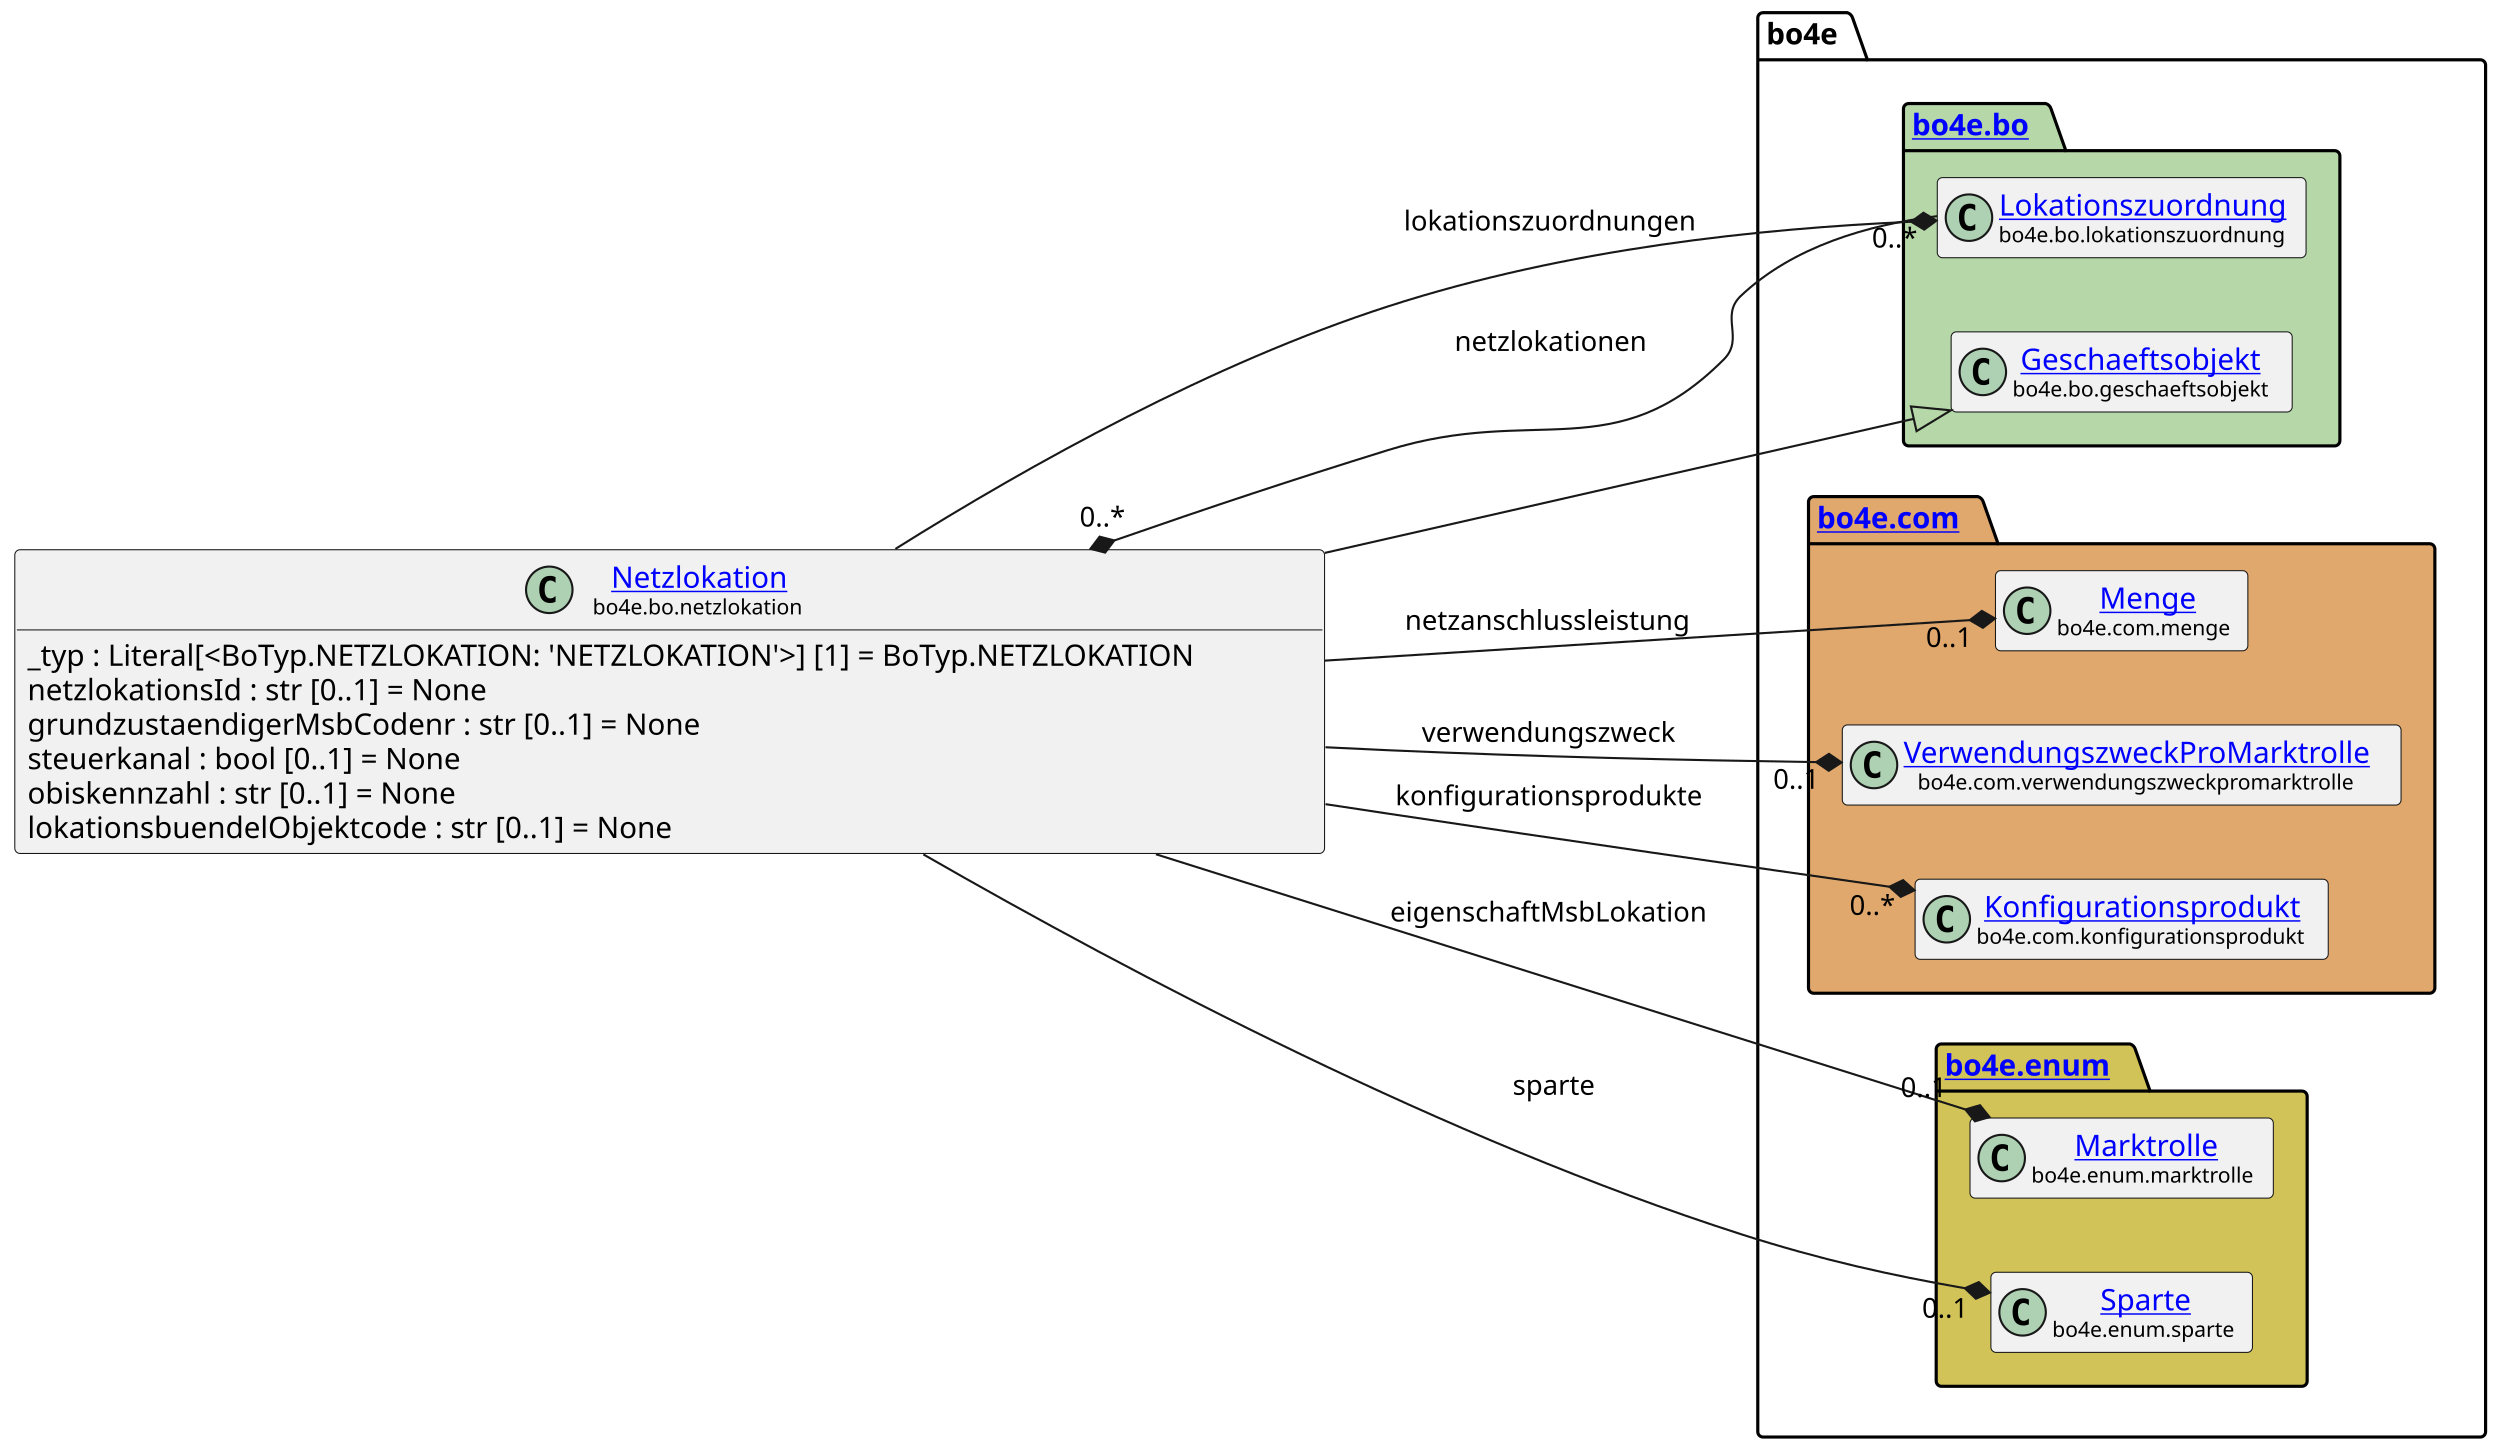
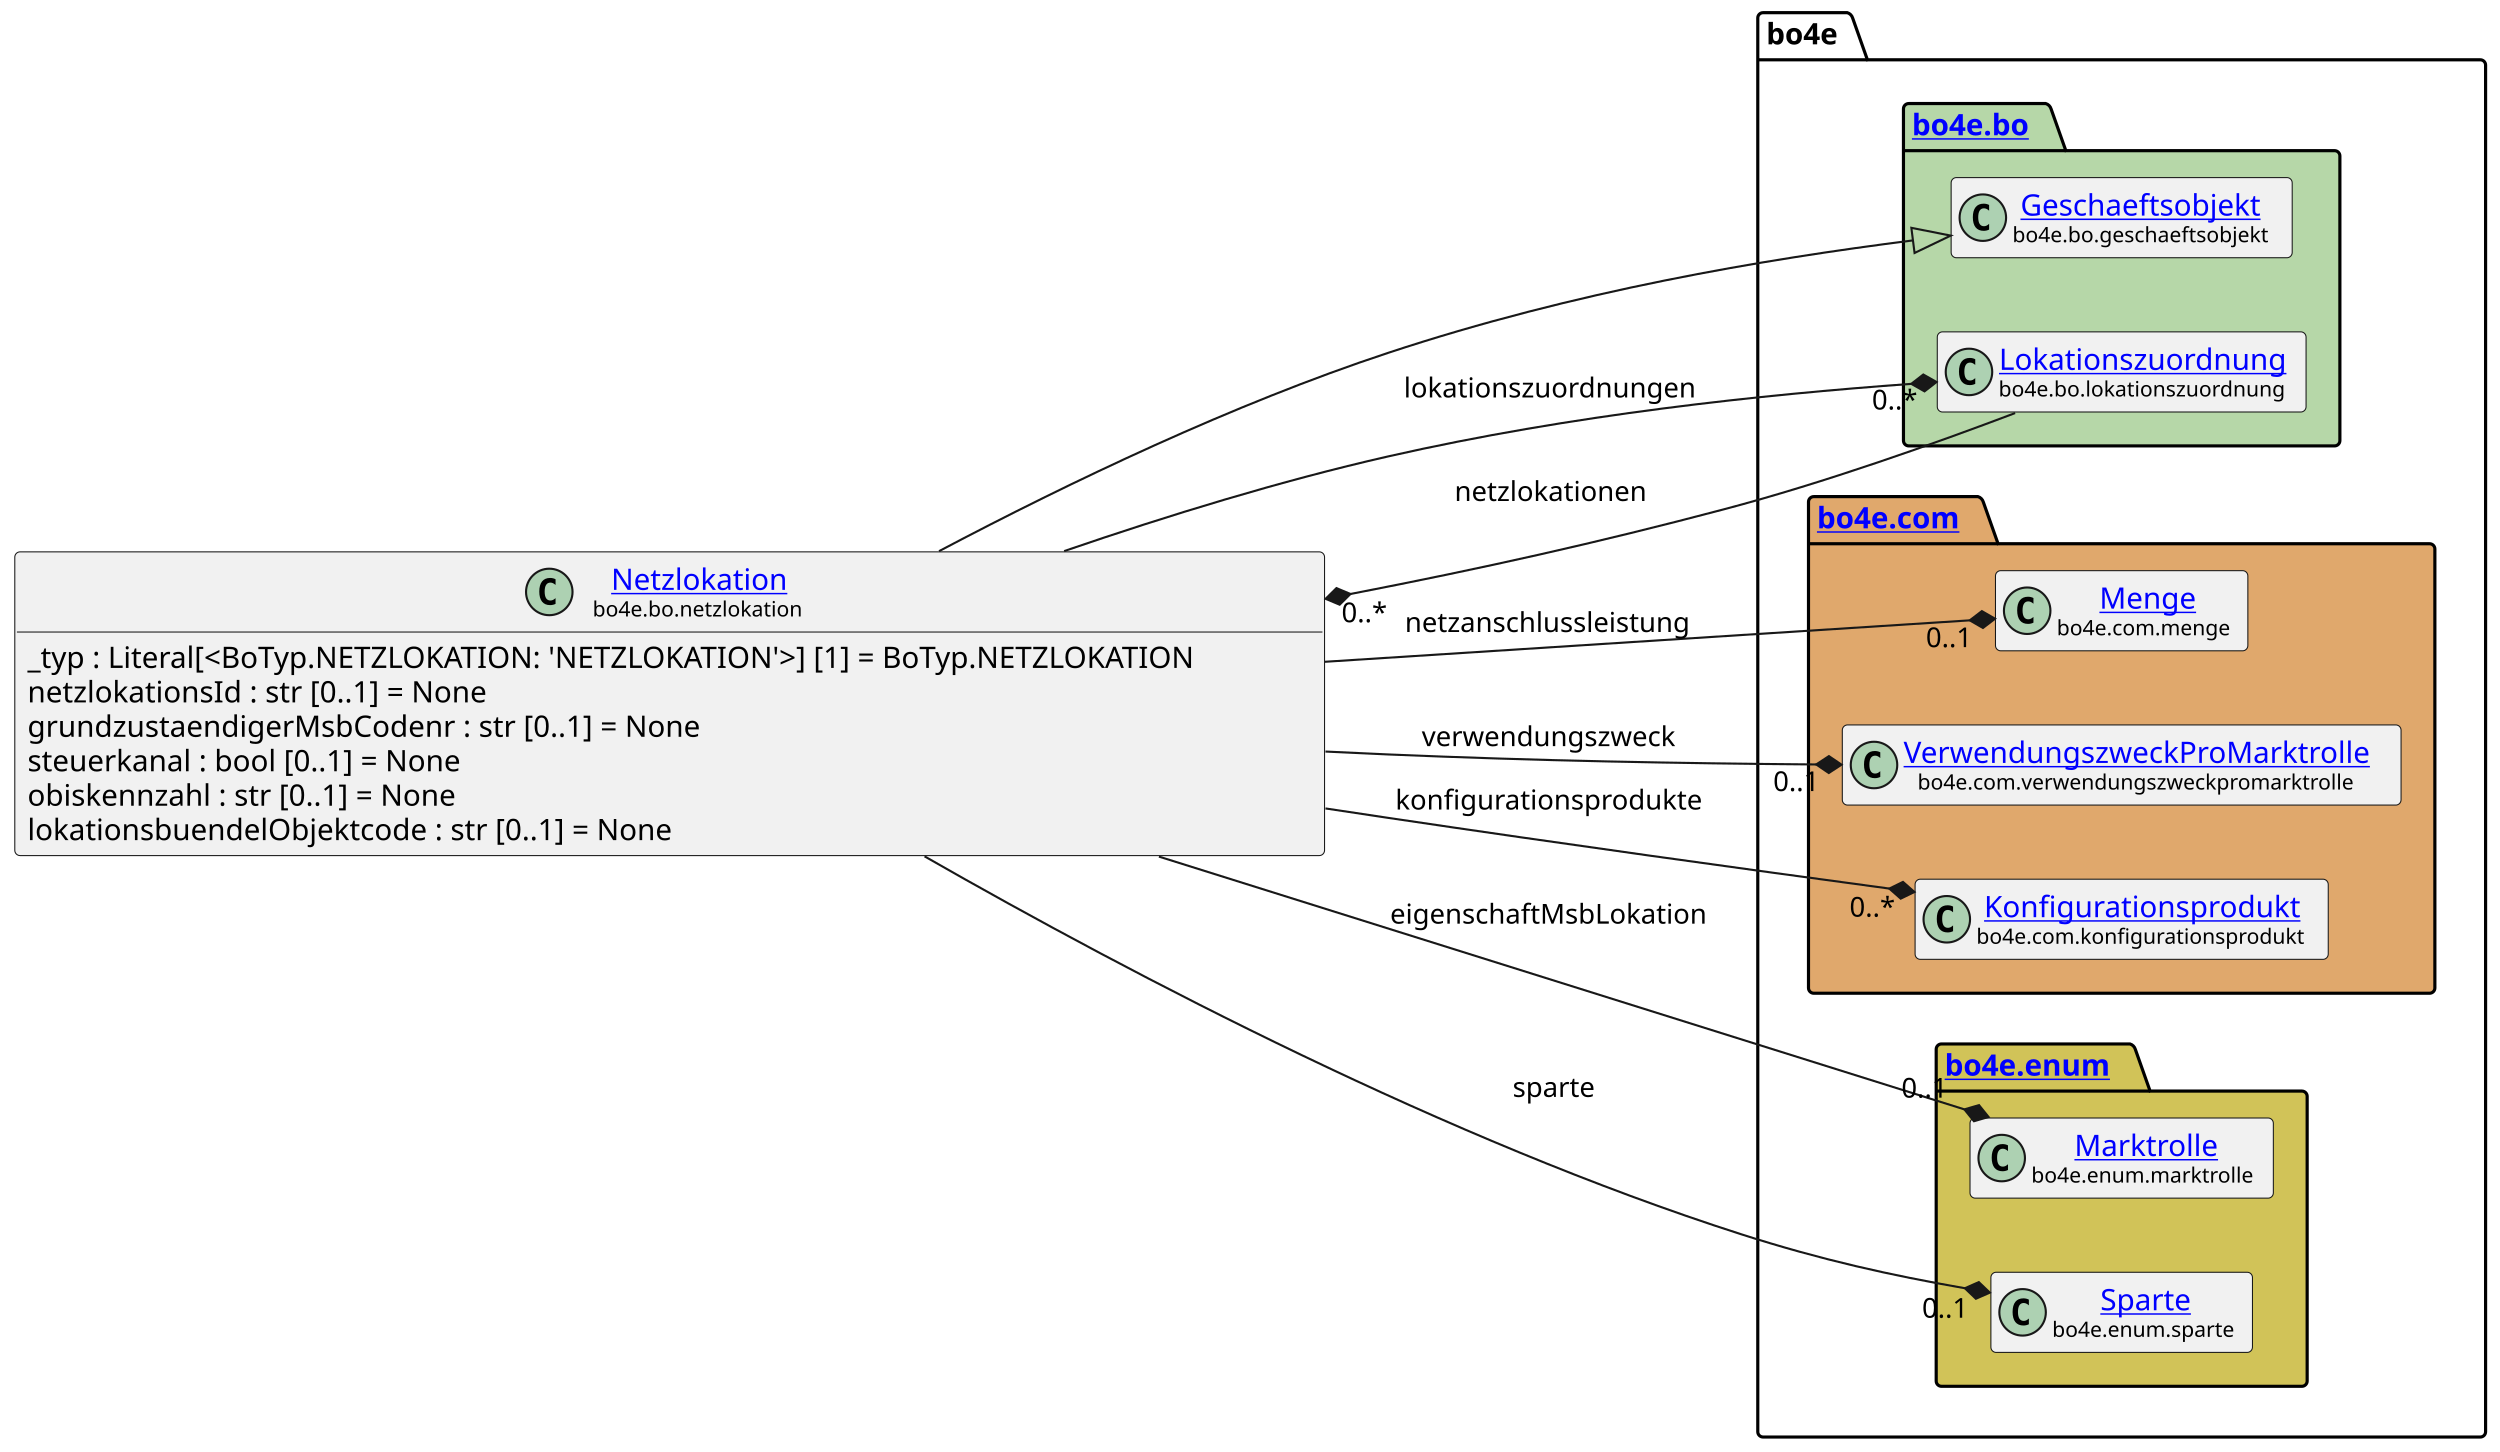
<svg xmlns="http://www.w3.org/2000/svg" xmlns:xlink="http://www.w3.org/1999/xlink" contentStyleType="text/css" data-diagram-type="CLASS" height="687px" preserveAspectRatio="none" style="width:1183px;height:687px;background:#FFFFFF;" version="1.1" viewBox="0 0 1183 687" width="1183px" zoomAndPan="magnify">
  <defs />
  <g>
    <g class="cluster" data-entity="bo4e" data-source-line="13" data-uid="ent0005" id="cluster_bo4e">
      <path d="M834.28,6 L874.156,6 A3.75,3.75 0 0 1 876.656,8.5 L883.656,28.297 L1173.68,28.297 A2.5,2.5 0 0 1 1176.18,30.797 L1176.18,677.5 A2.5,2.5 0 0 1 1173.68,680 L834.28,680 A2.5,2.5 0 0 1 831.78,677.5 L831.78,8.5 A2.5,2.5 0 0 1 834.28,6" fill="none" style="stroke:#000000;stroke-width:1.5;" />
      <line style="stroke:#000000;stroke-width:1.5;" x1="831.78" x2="883.656" y1="28.297" y2="28.297" />
      <text fill="#000000" font-family="sans-serif" font-size="14" font-weight="bold" lengthAdjust="spacing" textLength="38.876" x="835.78" y="20.995">bo4e</text>
    </g>
    <g class="cluster" data-entity="bo" data-source-line="12" data-uid="ent0003" id="cluster_bo">
      <path d="M903.22,49 L968.054,49 A3.75,3.75 0 0 1 970.554,51.5 L977.554,71.297 L1104.73,71.297 A2.5,2.5 0 0 1 1107.23,73.797 L1107.23,208.5 A2.5,2.5 0 0 1 1104.73,211 L903.22,211 A2.5,2.5 0 0 1 900.72,208.5 L900.72,51.5 A2.5,2.5 0 0 1 903.22,49" fill="#B6D7A8" style="stroke:#000000;stroke-width:1.5;" />
      <line style="stroke:#000000;stroke-width:1.5;" x1="900.72" x2="977.554" y1="71.297" y2="71.297" />
      <a href="file:////home/runner/work/BO4E-python/BO4E-python/docs/../.tox/docs/tmp/html/api/bo4e.bo.html" target="_top" title="file:////home/runner/work/BO4E-python/BO4E-python/docs/../.tox/docs/tmp/html/api/bo4e.bo.html" xlink:actuate="onRequest" xlink:href="file:////home/runner/work/BO4E-python/BO4E-python/docs/../.tox/docs/tmp/html/api/bo4e.bo.html" xlink:show="new" xlink:title="file:////home/runner/work/BO4E-python/BO4E-python/docs/../.tox/docs/tmp/html/api/bo4e.bo.html" xlink:type="simple">
        <text fill="#0000FF" font-family="sans-serif" font-size="14" font-weight="bold" lengthAdjust="spacing" text-decoration="underline" textLength="63.834" x="904.72" y="63.995">bo4e.bo</text>
      </a>
    </g>
    <g class="cluster" data-entity="com" data-source-line="16" data-uid="ent0007" id="cluster_com">
      <path d="M858.28,235 L935.979,235 A3.75,3.75 0 0 1 938.479,237.5 L945.479,257.297 L1149.68,257.297 A2.5,2.5 0 0 1 1152.18,259.797 L1152.18,467.5 A2.5,2.5 0 0 1 1149.68,470 L858.28,470 A2.5,2.5 0 0 1 855.78,467.5 L855.78,237.5 A2.5,2.5 0 0 1 858.28,235" fill="#E0A86C" style="stroke:#000000;stroke-width:1.5;" />
      <line style="stroke:#000000;stroke-width:1.5;" x1="855.78" x2="945.479" y1="257.297" y2="257.297" />
      <a href="file:////home/runner/work/BO4E-python/BO4E-python/docs/../.tox/docs/tmp/html/api/bo4e.com.html" target="_top" title="file:////home/runner/work/BO4E-python/BO4E-python/docs/../.tox/docs/tmp/html/api/bo4e.com.html" xlink:actuate="onRequest" xlink:href="file:////home/runner/work/BO4E-python/BO4E-python/docs/../.tox/docs/tmp/html/api/bo4e.com.html" xlink:show="new" xlink:title="file:////home/runner/work/BO4E-python/BO4E-python/docs/../.tox/docs/tmp/html/api/bo4e.com.html" xlink:type="simple">
        <text fill="#0000FF" font-family="sans-serif" font-size="14" font-weight="bold" lengthAdjust="spacing" text-decoration="underline" textLength="76.699" x="859.78" y="249.995">bo4e.com</text>
      </a>
    </g>
    <g class="cluster" data-entity="enum" data-source-line="21" data-uid="ent0011" id="cluster_enum">
      <path d="M918.71,494 L1007.921,494 A3.75,3.75 0 0 1 1010.421,496.5 L1017.421,516.297 L1089.25,516.297 A2.5,2.5 0 0 1 1091.75,518.797 L1091.75,653.5 A2.5,2.5 0 0 1 1089.25,656 L918.71,656 A2.5,2.5 0 0 1 916.21,653.5 L916.21,496.5 A2.5,2.5 0 0 1 918.71,494" fill="#D1C358" style="stroke:#000000;stroke-width:1.5;" />
      <line style="stroke:#000000;stroke-width:1.5;" x1="916.21" x2="1017.421" y1="516.297" y2="516.297" />
      <a href="file:////home/runner/work/BO4E-python/BO4E-python/docs/../.tox/docs/tmp/html/api/bo4e.enum.html" target="_top" title="file:////home/runner/work/BO4E-python/BO4E-python/docs/../.tox/docs/tmp/html/api/bo4e.enum.html" xlink:actuate="onRequest" xlink:href="file:////home/runner/work/BO4E-python/BO4E-python/docs/../.tox/docs/tmp/html/api/bo4e.enum.html" xlink:show="new" xlink:title="file:////home/runner/work/BO4E-python/BO4E-python/docs/../.tox/docs/tmp/html/api/bo4e.enum.html" xlink:type="simple">
        <text fill="#0000FF" font-family="sans-serif" font-size="14" font-weight="bold" lengthAdjust="spacing" text-decoration="underline" textLength="88.211" x="920.21" y="508.995">bo4e.enum</text>
      </a>
    </g>
-     <g class="entity" data-entity="Lokationszuordnung" data-source-line="13" data-uid="ent0004" id="entity_Lokationszuordnung">
-       <rect fill="#F1F1F1" height="37.938" rx="2.5" ry="2.5" style="stroke:#181818;stroke-width:0.5;" width="174.51" x="916.72" y="84.03" />
-       <ellipse cx="931.72" cy="102.999" fill="#ADD1B2" rx="11" ry="11" style="stroke:#181818;stroke-width:1;" />
-       <path d="M934.689,108.639 Q934.111,108.936 933.47,109.077 Q932.829,109.233 932.126,109.233 Q929.626,109.233 928.298,107.593 Q926.986,105.936 926.986,102.811 Q926.986,99.686 928.298,98.03 Q929.626,96.374 932.126,96.374 Q932.829,96.374 933.47,96.53 Q934.126,96.686 934.689,96.983 L934.689,99.702 Q934.064,99.124 933.47,98.858 Q932.876,98.577 932.251,98.577 Q930.908,98.577 930.22,99.655 Q929.533,100.718 929.533,102.811 Q929.533,104.905 930.22,105.983 Q930.908,107.046 932.251,107.046 Q932.876,107.046 933.47,106.78 Q934.064,106.499 934.689,105.921 L934.689,108.639 Z " fill="#000000" />
+     <g class="entity" data-entity="Geschaeftsobjekt" data-source-line="13" data-uid="ent0004" id="entity_Geschaeftsobjekt">
+       <rect fill="#F1F1F1" height="37.938" rx="2.5" ry="2.5" style="stroke:#181818;stroke-width:0.5;" width="161.39" x="923.28" y="84.03" />
+       <ellipse cx="938.28" cy="102.999" fill="#ADD1B2" rx="11" ry="11" style="stroke:#181818;stroke-width:1;" />
+       <path d="M941.249,108.639 Q940.671,108.936 940.03,109.077 Q939.389,109.233 938.686,109.233 Q936.186,109.233 934.858,107.593 Q933.546,105.936 933.546,102.811 Q933.546,99.686 934.858,98.03 Q936.186,96.374 938.686,96.374 Q939.389,96.374 940.03,96.53 Q940.686,96.686 941.249,96.983 L941.249,99.702 Q940.624,99.124 940.03,98.858 Q939.436,98.577 938.811,98.577 Q937.467,98.577 936.78,99.655 Q936.092,100.718 936.092,102.811 Q936.092,104.905 936.78,105.983 Q937.467,107.046 938.811,107.046 Q939.436,107.046 940.03,106.78 Q940.624,106.499 941.249,105.921 L941.249,108.639 Z " fill="#000000" />
+       <a href="file:////home/runner/work/BO4E-python/BO4E-python/docs/../.tox/docs/tmp/html/api/bo4e.bo.html#bo4e.bo.geschaeftsobjekt.Geschaeftsobjekt" target="_top" title="file:////home/runner/work/BO4E-python/BO4E-python/docs/../.tox/docs/tmp/html/api/bo4e.bo.html#bo4e.bo.geschaeftsobjekt.Geschaeftsobjekt" xlink:actuate="onRequest" xlink:href="file:////home/runner/work/BO4E-python/BO4E-python/docs/../.tox/docs/tmp/html/api/bo4e.bo.html#bo4e.bo.geschaeftsobjekt.Geschaeftsobjekt" xlink:show="new" xlink:title="file:////home/runner/work/BO4E-python/BO4E-python/docs/../.tox/docs/tmp/html/api/bo4e.bo.html#bo4e.bo.geschaeftsobjekt.Geschaeftsobjekt" xlink:type="simple">
+         <text fill="#0000FF" font-family="sans-serif" font-size="14" lengthAdjust="spacing" text-decoration="underline" textLength="121.782" x="956.084" y="102.025">Geschaeftsobjekt</text>
+       </a>
+       <text fill="#000000" font-family="sans-serif" font-size="10" lengthAdjust="spacing" textLength="129.39" x="952.28" y="114.609">bo4e.bo.geschaeftsobjekt</text>
+     </g>
+     <g class="entity" data-entity="Lokationszuordnung" data-source-line="14" data-uid="ent0006" id="entity_Lokationszuordnung">
+       <rect fill="#F1F1F1" height="37.938" rx="2.5" ry="2.5" style="stroke:#181818;stroke-width:0.5;" width="174.51" x="916.72" y="157.03" />
+       <ellipse cx="931.72" cy="175.999" fill="#ADD1B2" rx="11" ry="11" style="stroke:#181818;stroke-width:1;" />
+       <path d="M934.689,181.639 Q934.111,181.936 933.47,182.077 Q932.829,182.233 932.126,182.233 Q929.626,182.233 928.298,180.593 Q926.986,178.936 926.986,175.811 Q926.986,172.686 928.298,171.03 Q929.626,169.374 932.126,169.374 Q932.829,169.374 933.47,169.53 Q934.126,169.686 934.689,169.983 L934.689,172.702 Q934.064,172.124 933.47,171.858 Q932.876,171.577 932.251,171.577 Q930.908,171.577 930.22,172.655 Q929.533,173.718 929.533,175.811 Q929.533,177.905 930.22,178.983 Q930.908,180.046 932.251,180.046 Q932.876,180.046 933.47,179.78 Q934.064,179.499 934.689,178.921 L934.689,181.639 Z " fill="#000000" />
      <a href="file:////home/runner/work/BO4E-python/BO4E-python/docs/../.tox/docs/tmp/html/api/bo4e.bo.html#bo4e.bo.lokationszuordnung.Lokationszuordnung" target="_top" title="file:////home/runner/work/BO4E-python/BO4E-python/docs/../.tox/docs/tmp/html/api/bo4e.bo.html#bo4e.bo.lokationszuordnung.Lokationszuordnung" xlink:actuate="onRequest" xlink:href="file:////home/runner/work/BO4E-python/BO4E-python/docs/../.tox/docs/tmp/html/api/bo4e.bo.html#bo4e.bo.lokationszuordnung.Lokationszuordnung" xlink:show="new" xlink:title="file:////home/runner/work/BO4E-python/BO4E-python/docs/../.tox/docs/tmp/html/api/bo4e.bo.html#bo4e.bo.lokationszuordnung.Lokationszuordnung" xlink:type="simple">
-         <text fill="#0000FF" font-family="sans-serif" font-size="14" lengthAdjust="spacing" text-decoration="underline" textLength="142.099" x="945.926" y="102.025">Lokationszuordnung</text>
+         <text fill="#0000FF" font-family="sans-serif" font-size="14" lengthAdjust="spacing" text-decoration="underline" textLength="142.099" x="945.926" y="175.025">Lokationszuordnung</text>
      </a>
-       <text fill="#000000" font-family="sans-serif" font-size="10" lengthAdjust="spacing" textLength="142.51" x="945.72" y="114.609">bo4e.bo.lokationszuordnung</text>
-     </g>
-     <g class="entity" data-entity="Geschaeftsobjekt" data-source-line="14" data-uid="ent0006" id="entity_Geschaeftsobjekt">
-       <rect fill="#F1F1F1" height="37.938" rx="2.5" ry="2.5" style="stroke:#181818;stroke-width:0.5;" width="161.39" x="923.28" y="157.03" />
-       <ellipse cx="938.28" cy="175.999" fill="#ADD1B2" rx="11" ry="11" style="stroke:#181818;stroke-width:1;" />
-       <path d="M941.249,181.639 Q940.671,181.936 940.03,182.077 Q939.389,182.233 938.686,182.233 Q936.186,182.233 934.858,180.593 Q933.546,178.936 933.546,175.811 Q933.546,172.686 934.858,171.03 Q936.186,169.374 938.686,169.374 Q939.389,169.374 940.03,169.53 Q940.686,169.686 941.249,169.983 L941.249,172.702 Q940.624,172.124 940.03,171.858 Q939.436,171.577 938.811,171.577 Q937.467,171.577 936.78,172.655 Q936.092,173.718 936.092,175.811 Q936.092,177.905 936.78,178.983 Q937.467,180.046 938.811,180.046 Q939.436,180.046 940.03,179.78 Q940.624,179.499 941.249,178.921 L941.249,181.639 Z " fill="#000000" />
-       <a href="file:////home/runner/work/BO4E-python/BO4E-python/docs/../.tox/docs/tmp/html/api/bo4e.bo.html#bo4e.bo.geschaeftsobjekt.Geschaeftsobjekt" target="_top" title="file:////home/runner/work/BO4E-python/BO4E-python/docs/../.tox/docs/tmp/html/api/bo4e.bo.html#bo4e.bo.geschaeftsobjekt.Geschaeftsobjekt" xlink:actuate="onRequest" xlink:href="file:////home/runner/work/BO4E-python/BO4E-python/docs/../.tox/docs/tmp/html/api/bo4e.bo.html#bo4e.bo.geschaeftsobjekt.Geschaeftsobjekt" xlink:show="new" xlink:title="file:////home/runner/work/BO4E-python/BO4E-python/docs/../.tox/docs/tmp/html/api/bo4e.bo.html#bo4e.bo.geschaeftsobjekt.Geschaeftsobjekt" xlink:type="simple">
-         <text fill="#0000FF" font-family="sans-serif" font-size="14" lengthAdjust="spacing" text-decoration="underline" textLength="121.782" x="956.084" y="175.025">Geschaeftsobjekt</text>
-       </a>
-       <text fill="#000000" font-family="sans-serif" font-size="10" lengthAdjust="spacing" textLength="129.39" x="952.28" y="187.609">bo4e.bo.geschaeftsobjekt</text>
+       <text fill="#000000" font-family="sans-serif" font-size="10" lengthAdjust="spacing" textLength="142.51" x="945.72" y="187.609">bo4e.bo.lokationszuordnung</text>
    </g>
    <g class="entity" data-entity="Menge" data-source-line="17" data-uid="ent0008" id="entity_Menge">
      <rect fill="#F1F1F1" height="37.938" rx="2.5" ry="2.5" style="stroke:#181818;stroke-width:0.5;" width="119.427" x="944.26" y="270.03" />
      <ellipse cx="959.26" cy="288.999" fill="#ADD1B2" rx="11" ry="11" style="stroke:#181818;stroke-width:1;" />
      <path d="M962.229,294.639 Q961.651,294.936 961.01,295.077 Q960.369,295.233 959.666,295.233 Q957.166,295.233 955.838,293.592 Q954.526,291.936 954.526,288.811 Q954.526,285.686 955.838,284.03 Q957.166,282.374 959.666,282.374 Q960.369,282.374 961.01,282.53 Q961.666,282.686 962.229,282.983 L962.229,285.702 Q961.604,285.124 961.01,284.858 Q960.416,284.577 959.791,284.577 Q958.447,284.577 957.76,285.655 Q957.072,286.717 957.072,288.811 Q957.072,290.905 957.76,291.983 Q958.447,293.046 959.791,293.046 Q960.416,293.046 961.01,292.78 Q961.604,292.499 962.229,291.921 L962.229,294.639 Z " fill="#000000" />
      <a href="file:////home/runner/work/BO4E-python/BO4E-python/docs/../.tox/docs/tmp/html/api/bo4e.com.html#bo4e.com.menge.Menge" target="_top" title="file:////home/runner/work/BO4E-python/BO4E-python/docs/../.tox/docs/tmp/html/api/bo4e.com.html#bo4e.com.menge.Menge" xlink:actuate="onRequest" xlink:href="file:////home/runner/work/BO4E-python/BO4E-python/docs/../.tox/docs/tmp/html/api/bo4e.com.html#bo4e.com.menge.Menge" xlink:show="new" xlink:title="file:////home/runner/work/BO4E-python/BO4E-python/docs/../.tox/docs/tmp/html/api/bo4e.com.html#bo4e.com.menge.Menge" xlink:type="simple">
        <text fill="#0000FF" font-family="sans-serif" font-size="14" lengthAdjust="spacing" text-decoration="underline" textLength="47.065" x="993.441" y="288.025">Menge</text>
      </a>
      <text fill="#000000" font-family="sans-serif" font-size="10" lengthAdjust="spacing" textLength="87.427" x="973.26" y="300.609">bo4e.com.menge</text>
    </g>
    <g class="entity" data-entity="VerwendungszweckProMarktrolle" data-source-line="18" data-uid="ent0009" id="entity_VerwendungszweckProMarktrolle">
      <rect fill="#F1F1F1" height="37.938" rx="2.5" ry="2.5" style="stroke:#181818;stroke-width:0.5;" width="264.401" x="871.78" y="343.03" />
      <ellipse cx="886.78" cy="361.999" fill="#ADD1B2" rx="11" ry="11" style="stroke:#181818;stroke-width:1;" />
      <path d="M889.749,367.639 Q889.171,367.936 888.53,368.077 Q887.889,368.233 887.186,368.233 Q884.686,368.233 883.358,366.592 Q882.046,364.936 882.046,361.811 Q882.046,358.686 883.358,357.03 Q884.686,355.374 887.186,355.374 Q887.889,355.374 888.53,355.53 Q889.186,355.686 889.749,355.983 L889.749,358.702 Q889.124,358.124 888.53,357.858 Q887.936,357.577 887.311,357.577 Q885.967,357.577 885.28,358.655 Q884.592,359.717 884.592,361.811 Q884.592,363.905 885.28,364.983 Q885.967,366.046 887.311,366.046 Q887.936,366.046 888.53,365.78 Q889.124,365.499 889.749,364.921 L889.749,367.639 Z " fill="#000000" />
      <a href="file:////home/runner/work/BO4E-python/BO4E-python/docs/../.tox/docs/tmp/html/api/bo4e.com.html#bo4e.com.verwendungszweckpromarktrolle.VerwendungszweckProMarktrolle" target="_top" title="file:////home/runner/work/BO4E-python/BO4E-python/docs/../.tox/docs/tmp/html/api/bo4e.com.html#bo4e.com.verwendungszweckpromarktrolle.VerwendungszweckProMarktrolle" xlink:actuate="onRequest" xlink:href="file:////home/runner/work/BO4E-python/BO4E-python/docs/../.tox/docs/tmp/html/api/bo4e.com.html#bo4e.com.verwendungszweckpromarktrolle.VerwendungszweckProMarktrolle" xlink:show="new" xlink:title="file:////home/runner/work/BO4E-python/BO4E-python/docs/../.tox/docs/tmp/html/api/bo4e.com.html#bo4e.com.verwendungszweckpromarktrolle.VerwendungszweckProMarktrolle" xlink:type="simple">
        <text fill="#0000FF" font-family="sans-serif" font-size="14" lengthAdjust="spacing" text-decoration="underline" textLength="232.401" x="900.78" y="361.025">VerwendungszweckProMarktrolle</text>
      </a>
      <text fill="#000000" font-family="sans-serif" font-size="10" lengthAdjust="spacing" textLength="219.204" x="907.379" y="373.609">bo4e.com.verwendungszweckpromarktrolle</text>
    </g>
    <g class="entity" data-entity="Konfigurationsprodukt" data-source-line="19" data-uid="ent0010" id="entity_Konfigurationsprodukt">
      <rect fill="#F1F1F1" height="37.938" rx="2.5" ry="2.5" style="stroke:#181818;stroke-width:0.5;" width="195.506" x="906.22" y="416.03" />
      <ellipse cx="921.22" cy="434.999" fill="#ADD1B2" rx="11" ry="11" style="stroke:#181818;stroke-width:1;" />
      <path d="M924.189,440.639 Q923.611,440.936 922.97,441.077 Q922.329,441.233 921.626,441.233 Q919.126,441.233 917.798,439.592 Q916.486,437.936 916.486,434.811 Q916.486,431.686 917.798,430.03 Q919.126,428.374 921.626,428.374 Q922.329,428.374 922.97,428.53 Q923.626,428.686 924.189,428.983 L924.189,431.702 Q923.564,431.124 922.97,430.858 Q922.376,430.577 921.751,430.577 Q920.408,430.577 919.72,431.655 Q919.033,432.717 919.033,434.811 Q919.033,436.905 919.72,437.983 Q920.408,439.046 921.751,439.046 Q922.376,439.046 922.97,438.78 Q923.564,438.499 924.189,437.921 L924.189,440.639 Z " fill="#000000" />
      <a href="file:////home/runner/work/BO4E-python/BO4E-python/docs/../.tox/docs/tmp/html/api/bo4e.com.html#bo4e.com.konfigurationsprodukt.Konfigurationsprodukt" target="_top" title="file:////home/runner/work/BO4E-python/BO4E-python/docs/../.tox/docs/tmp/html/api/bo4e.com.html#bo4e.com.konfigurationsprodukt.Konfigurationsprodukt" xlink:actuate="onRequest" xlink:href="file:////home/runner/work/BO4E-python/BO4E-python/docs/../.tox/docs/tmp/html/api/bo4e.com.html#bo4e.com.konfigurationsprodukt.Konfigurationsprodukt" xlink:show="new" xlink:title="file:////home/runner/work/BO4E-python/BO4E-python/docs/../.tox/docs/tmp/html/api/bo4e.com.html#bo4e.com.konfigurationsprodukt.Konfigurationsprodukt" xlink:type="simple">
        <text fill="#0000FF" font-family="sans-serif" font-size="14" lengthAdjust="spacing" text-decoration="underline" textLength="156.208" x="938.869" y="434.025">Konfigurationsprodukt</text>
      </a>
      <text fill="#000000" font-family="sans-serif" font-size="10" lengthAdjust="spacing" textLength="163.506" x="935.22" y="446.609">bo4e.com.konfigurationsprodukt</text>
    </g>
    <g class="entity" data-entity="Marktrolle" data-source-line="22" data-uid="ent0012" id="entity_Marktrolle">
      <rect fill="#F1F1F1" height="37.938" rx="2.5" ry="2.5" style="stroke:#181818;stroke-width:0.5;" width="143.538" x="932.21" y="529.03" />
      <ellipse cx="947.21" cy="547.999" fill="#ADD1B2" rx="11" ry="11" style="stroke:#181818;stroke-width:1;" />
      <path d="M950.179,553.639 Q949.601,553.936 948.96,554.077 Q948.319,554.233 947.616,554.233 Q945.116,554.233 943.788,552.592 Q942.476,550.936 942.476,547.811 Q942.476,544.686 943.788,543.03 Q945.116,541.374 947.616,541.374 Q948.319,541.374 948.96,541.53 Q949.616,541.686 950.179,541.983 L950.179,544.702 Q949.554,544.124 948.96,543.858 Q948.366,543.577 947.741,543.577 Q946.398,543.577 945.71,544.655 Q945.023,545.717 945.023,547.811 Q945.023,549.905 945.71,550.983 Q946.398,552.046 947.741,552.046 Q948.366,552.046 948.96,551.78 Q949.554,551.499 950.179,550.921 L950.179,553.639 Z " fill="#000000" />
      <a href="file:////home/runner/work/BO4E-python/BO4E-python/docs/../.tox/docs/tmp/html/api/bo4e.enum.html#bo4e.enum.marktrolle.Marktrolle" target="_top" title="file:////home/runner/work/BO4E-python/BO4E-python/docs/../.tox/docs/tmp/html/api/bo4e.enum.html#bo4e.enum.marktrolle.Marktrolle" xlink:actuate="onRequest" xlink:href="file:////home/runner/work/BO4E-python/BO4E-python/docs/../.tox/docs/tmp/html/api/bo4e.enum.html#bo4e.enum.marktrolle.Marktrolle" xlink:show="new" xlink:title="file:////home/runner/work/BO4E-python/BO4E-python/docs/../.tox/docs/tmp/html/api/bo4e.enum.html#bo4e.enum.marktrolle.Marktrolle" xlink:type="simple">
        <text fill="#0000FF" font-family="sans-serif" font-size="14" lengthAdjust="spacing" text-decoration="underline" textLength="70.725" x="981.617" y="547.025">Marktrolle</text>
      </a>
      <text fill="#000000" font-family="sans-serif" font-size="10" lengthAdjust="spacing" textLength="111.538" x="961.21" y="559.609">bo4e.enum.marktrolle</text>
    </g>
    <g class="entity" data-entity="Sparte" data-source-line="23" data-uid="ent0013" id="entity_Sparte">
      <rect fill="#F1F1F1" height="37.938" rx="2.5" ry="2.5" style="stroke:#181818;stroke-width:0.5;" width="123.777" x="942.09" y="602.03" />
      <ellipse cx="957.09" cy="620.999" fill="#ADD1B2" rx="11" ry="11" style="stroke:#181818;stroke-width:1;" />
      <path d="M960.059,626.639 Q959.481,626.936 958.84,627.077 Q958.199,627.233 957.496,627.233 Q954.996,627.233 953.668,625.592 Q952.356,623.936 952.356,620.811 Q952.356,617.686 953.668,616.03 Q954.996,614.374 957.496,614.374 Q958.199,614.374 958.84,614.53 Q959.496,614.686 960.059,614.983 L960.059,617.702 Q959.434,617.124 958.84,616.858 Q958.246,616.577 957.621,616.577 Q956.278,616.577 955.59,617.655 Q954.903,618.717 954.903,620.811 Q954.903,622.905 955.59,623.983 Q956.278,625.046 957.621,625.046 Q958.246,625.046 958.84,624.78 Q959.434,624.499 960.059,623.921 L960.059,626.639 Z " fill="#000000" />
      <a href="file:////home/runner/work/BO4E-python/BO4E-python/docs/../.tox/docs/tmp/html/api/bo4e.enum.html#bo4e.enum.sparte.Sparte" target="_top" title="file:////home/runner/work/BO4E-python/BO4E-python/docs/../.tox/docs/tmp/html/api/bo4e.enum.html#bo4e.enum.sparte.Sparte" xlink:actuate="onRequest" xlink:href="file:////home/runner/work/BO4E-python/BO4E-python/docs/../.tox/docs/tmp/html/api/bo4e.enum.html#bo4e.enum.sparte.Sparte" xlink:show="new" xlink:title="file:////home/runner/work/BO4E-python/BO4E-python/docs/../.tox/docs/tmp/html/api/bo4e.enum.html#bo4e.enum.sparte.Sparte" xlink:type="simple">
        <text fill="#0000FF" font-family="sans-serif" font-size="14" lengthAdjust="spacing" text-decoration="underline" textLength="46.211" x="993.873" y="620.025">Sparte</text>
      </a>
      <text fill="#000000" font-family="sans-serif" font-size="10" lengthAdjust="spacing" textLength="91.777" x="971.09" y="632.609">bo4e.enum.sparte</text>
    </g>
    <g class="entity" data-entity="Netzlokation" data-source-line="3" data-uid="ent0002" id="entity_Netzlokation">
-       <rect fill="#F1F1F1" height="143.719" rx="2.5" ry="2.5" style="stroke:#181818;stroke-width:0.5;" width="619.776" x="7" y="260.14" />
-       <ellipse cx="259.921" cy="279.109" fill="#ADD1B2" rx="11" ry="11" style="stroke:#181818;stroke-width:1;" />
-       <path d="M262.89,284.749 Q262.312,285.046 261.671,285.187 Q261.03,285.343 260.327,285.343 Q257.827,285.343 256.499,283.702 Q255.186,282.046 255.186,278.921 Q255.186,275.796 256.499,274.14 Q257.827,272.484 260.327,272.484 Q261.03,272.484 261.671,272.64 Q262.327,272.796 262.89,273.093 L262.89,275.812 Q262.265,275.234 261.671,274.968 Q261.077,274.687 260.452,274.687 Q259.108,274.687 258.421,275.765 Q257.733,276.827 257.733,278.921 Q257.733,281.015 258.421,282.093 Q259.108,283.156 260.452,283.156 Q261.077,283.156 261.671,282.89 Q262.265,282.609 262.89,282.031 L262.89,284.749 Z " fill="#000000" />
+       <rect fill="#F1F1F1" height="143.719" rx="2.5" ry="2.5" style="stroke:#181818;stroke-width:0.5;" width="619.776" x="7" y="261.14" />
+       <ellipse cx="259.921" cy="280.109" fill="#ADD1B2" rx="11" ry="11" style="stroke:#181818;stroke-width:1;" />
+       <path d="M262.89,285.749 Q262.312,286.046 261.671,286.187 Q261.03,286.343 260.327,286.343 Q257.827,286.343 256.499,284.702 Q255.186,283.046 255.186,279.921 Q255.186,276.796 256.499,275.14 Q257.827,273.484 260.327,273.484 Q261.03,273.484 261.671,273.64 Q262.327,273.796 262.89,274.093 L262.89,276.812 Q262.265,276.234 261.671,275.968 Q261.077,275.687 260.452,275.687 Q259.108,275.687 258.421,276.765 Q257.733,277.827 257.733,279.921 Q257.733,282.015 258.421,283.093 Q259.108,284.156 260.452,284.156 Q261.077,284.156 261.671,283.89 Q262.265,283.609 262.89,283.031 L262.89,285.749 Z " fill="#000000" />
      <a href="file:////home/runner/work/BO4E-python/BO4E-python/docs/../.tox/docs/tmp/html/api/bo4e.bo.html#bo4e.bo.netzlokation.Netzlokation" target="_top" title="file:////home/runner/work/BO4E-python/BO4E-python/docs/../.tox/docs/tmp/html/api/bo4e.bo.html#bo4e.bo.netzlokation.Netzlokation" xlink:actuate="onRequest" xlink:href="file:////home/runner/work/BO4E-python/BO4E-python/docs/../.tox/docs/tmp/html/api/bo4e.bo.html#bo4e.bo.netzlokation.Netzlokation" xlink:show="new" xlink:title="file:////home/runner/work/BO4E-python/BO4E-python/docs/../.tox/docs/tmp/html/api/bo4e.bo.html#bo4e.bo.netzlokation.Netzlokation" xlink:type="simple">
-         <text fill="#0000FF" font-family="sans-serif" font-size="14" lengthAdjust="spacing" text-decoration="underline" textLength="87.883" x="289.197" y="278.135">Netzlokation</text>
+         <text fill="#0000FF" font-family="sans-serif" font-size="14" lengthAdjust="spacing" text-decoration="underline" textLength="87.883" x="289.197" y="279.135">Netzlokation</text>
      </a>
-       <text fill="#000000" font-family="sans-serif" font-size="10" lengthAdjust="spacing" textLength="105.435" x="280.421" y="290.719">bo4e.bo.netzlokation</text>
-       <line style="stroke:#181818;stroke-width:0.5;" x1="8" x2="625.776" y1="298.077" y2="298.077" />
-       <text fill="#000000" font-family="sans-serif" font-size="14" lengthAdjust="spacing" textLength="607.776" x="13" y="315.073">_typ : Literal[&lt;BoTyp.NETZLOKATION: 'NETZLOKATION'&gt;] [1] = BoTyp.NETZLOKATION</text>
-       <text fill="#000000" font-family="sans-serif" font-size="14" lengthAdjust="spacing" textLength="237.993" x="13" y="331.37">netzlokationsId : str [0..1] = None</text>
-       <text fill="#000000" font-family="sans-serif" font-size="14" lengthAdjust="spacing" textLength="342.508" x="13" y="347.666">grundzustaendigerMsbCodenr : str [0..1] = None</text>
-       <text fill="#000000" font-family="sans-serif" font-size="14" lengthAdjust="spacing" textLength="225.435" x="13" y="363.963">steuerkanal : bool [0..1] = None</text>
-       <text fill="#000000" font-family="sans-serif" font-size="14" lengthAdjust="spacing" textLength="223.193" x="13" y="380.26">obiskennzahl : str [0..1] = None</text>
-       <text fill="#000000" font-family="sans-serif" font-size="14" lengthAdjust="spacing" textLength="331.058" x="13" y="396.557">lokationsbuendelObjektcode : str [0..1] = None</text>
+       <text fill="#000000" font-family="sans-serif" font-size="10" lengthAdjust="spacing" textLength="105.435" x="280.421" y="291.719">bo4e.bo.netzlokation</text>
+       <line style="stroke:#181818;stroke-width:0.5;" x1="8" x2="625.776" y1="299.077" y2="299.077" />
+       <text fill="#000000" font-family="sans-serif" font-size="14" lengthAdjust="spacing" textLength="607.776" x="13" y="316.073">_typ : Literal[&lt;BoTyp.NETZLOKATION: 'NETZLOKATION'&gt;] [1] = BoTyp.NETZLOKATION</text>
+       <text fill="#000000" font-family="sans-serif" font-size="14" lengthAdjust="spacing" textLength="237.993" x="13" y="332.37">netzlokationsId : str [0..1] = None</text>
+       <text fill="#000000" font-family="sans-serif" font-size="14" lengthAdjust="spacing" textLength="342.508" x="13" y="348.666">grundzustaendigerMsbCodenr : str [0..1] = None</text>
+       <text fill="#000000" font-family="sans-serif" font-size="14" lengthAdjust="spacing" textLength="225.435" x="13" y="364.963">steuerkanal : bool [0..1] = None</text>
+       <text fill="#000000" font-family="sans-serif" font-size="14" lengthAdjust="spacing" textLength="223.193" x="13" y="381.26">obiskennzahl : str [0..1] = None</text>
+       <text fill="#000000" font-family="sans-serif" font-size="14" lengthAdjust="spacing" textLength="331.058" x="13" y="397.557">lokationsbuendelObjektcode : str [0..1] = None</text>
    </g>
    <g class="link" data-entity-1="Netzlokation" data-entity-2="Geschaeftsobjekt" data-source-line="26" data-uid="lnk14" id="link_Netzlokation_Geschaeftsobjekt">
-       <path codeLine="26" d="M626.86,261.64 C735.99,236.8 832.149,214.896 905.579,198.176" fill="none" id="Netzlokation-to-Geschaeftsobjekt" style="stroke:#181818;stroke-width:1;" />
-       <polygon fill="none" points="923.13,194.18,904.247,192.326,906.911,204.027,923.13,194.18" style="stroke:#181818;stroke-width:1;" />
+       <path codeLine="26" d="M444.35,260.81 C506.63,227.95 583.84,191.1 656.78,167 C745.57,137.66 834.033,122.798 905.213,113.758" fill="none" id="Netzlokation-to-Geschaeftsobjekt" style="stroke:#181818;stroke-width:1;" />
+       <polygon fill="none" points="923.07,111.49,904.457,107.806,905.969,119.71,923.07,111.49" style="stroke:#181818;stroke-width:1;" />
    </g>
    <g class="link" data-entity-1="Netzlokation" data-entity-2="Sparte" data-source-line="27" data-uid="lnk15" id="link_Netzlokation_Sparte">
-       <path codeLine="27" d="M436.94,404.3 C536.77,461.7 684.91,539.46 823.78,584 C862.19,596.32 894.781,603.443 929.771,609.593" fill="none" id="Netzlokation-to-Sparte" style="stroke:#181818;stroke-width:1;" />
+       <path codeLine="27" d="M437.5,405.23 C537.36,462.33 685.25,539.57 823.78,584 C862.19,596.32 894.781,603.443 929.771,609.593" fill="none" id="Netzlokation-to-Sparte" style="stroke:#181818;stroke-width:1;" />
      <polygon fill="#181818" points="941.59,611.67,936.373,606.692,929.771,609.593,934.988,614.571,941.59,611.67" style="stroke:#181818;stroke-width:1;" />
-       <text fill="#000000" font-family="sans-serif" font-size="13" lengthAdjust="spacing" textLength="41.431" x="715.78" y="518.067">sparte</text>
+       <text fill="#000000" font-family="sans-serif" font-size="13" lengthAdjust="spacing" textLength="41.431" x="715.78" y="519.067">sparte</text>
      <text fill="#000000" font-family="sans-serif" font-size="13" lengthAdjust="spacing" textLength="24.807" x="909.498" y="623.544">0..1</text>
    </g>
    <g class="link" data-entity-1="Netzlokation" data-entity-2="Menge" data-source-line="28" data-uid="lnk16" id="link_Netzlokation_Menge">
-       <path codeLine="28" d="M626.86,312.61 C746.99,305.07 860.694,297.932 932.084,293.452" fill="none" id="Netzlokation-to-Menge" style="stroke:#181818;stroke-width:1;" />
-       <polygon fill="#181818" points="944.06,292.7,937.821,289.084,932.084,293.452,938.322,297.068,944.06,292.7" style="stroke:#181818;stroke-width:1;" />
-       <text fill="#000000" font-family="sans-serif" font-size="13" lengthAdjust="spacing" textLength="143.743" x="664.78" y="298.067">netzanschlussleistung</text>
-       <text fill="#000000" font-family="sans-serif" font-size="13" lengthAdjust="spacing" textLength="24.807" x="911.345" y="306.14">0..1</text>
+       <path codeLine="28" d="M626.86,313.16 C746.99,305.44 860.695,298.14 932.085,293.55" fill="none" id="Netzlokation-to-Menge" style="stroke:#181818;stroke-width:1;" />
+       <polygon fill="#181818" points="944.06,292.78,937.816,289.173,932.085,293.55,938.329,297.157,944.06,292.78" style="stroke:#181818;stroke-width:1;" />
+       <text fill="#000000" font-family="sans-serif" font-size="13" lengthAdjust="spacing" textLength="143.743" x="664.78" y="299.067">netzanschlussleistung</text>
+       <text fill="#000000" font-family="sans-serif" font-size="13" lengthAdjust="spacing" textLength="24.807" x="911.345" y="306.23">0..1</text>
    </g>
    <g class="link" data-entity-1="Netzlokation" data-entity-2="VerwendungszweckProMarktrolle" data-source-line="29" data-uid="lnk17" id="link_Netzlokation_VerwendungszweckProMarktrolle">
-       <path codeLine="29" d="M627.21,353.6 C637.18,354.1 647.06,354.57 656.78,355 C727.65,358.12 794.741,359.672 859.411,360.632" fill="none" id="Netzlokation-to-VerwendungszweckProMarktrolle" style="stroke:#181818;stroke-width:1;" />
-       <polygon fill="#181818" points="871.41,360.81,865.47,356.721,859.411,360.632,865.351,364.721,871.41,360.81" style="stroke:#181818;stroke-width:1;" />
-       <text fill="#000000" font-family="sans-serif" font-size="13" lengthAdjust="spacing" textLength="127.791" x="672.78" y="351.067">verwendungszweck</text>
-       <text fill="#000000" font-family="sans-serif" font-size="13" lengthAdjust="spacing" textLength="24.807" x="839.075" y="373.246">0..1</text>
+       <path codeLine="29" d="M627.2,355.63 C637.18,356.13 647.05,356.59 656.78,357 C727.64,360.02 794.73,361.224 859.41,361.743" fill="none" id="Netzlokation-to-VerwendungszweckProMarktrolle" style="stroke:#181818;stroke-width:1;" />
+       <polygon fill="#181818" points="871.41,361.84,865.442,357.792,859.41,361.743,865.378,365.792,871.41,361.84" style="stroke:#181818;stroke-width:1;" />
+       <text fill="#000000" font-family="sans-serif" font-size="13" lengthAdjust="spacing" textLength="127.791" x="672.78" y="353.067">verwendungszweck</text>
+       <text fill="#000000" font-family="sans-serif" font-size="13" lengthAdjust="spacing" textLength="24.807" x="839.075" y="374.335">0..1</text>
    </g>
    <g class="link" data-entity-1="Netzlokation" data-entity-2="Konfigurationsprodukt" data-source-line="30" data-uid="lnk18" id="link_Netzlokation_Konfigurationsprodukt">
-       <path codeLine="30" d="M627.22,380.53 C637.19,382.05 647.06,383.54 656.78,385 C740.85,397.64 824.63,409.719 894.05,419.599" fill="none" id="Netzlokation-to-Konfigurationsprodukt" style="stroke:#181818;stroke-width:1;" />
-       <polygon fill="#181818" points="905.93,421.29,900.553,416.485,894.05,419.599,899.426,424.405,905.93,421.29" style="stroke:#181818;stroke-width:1;" />
-       <text fill="#000000" font-family="sans-serif" font-size="13" lengthAdjust="spacing" textLength="152.052" x="660.28" y="381.067">konfigurationsprodukte</text>
-       <text fill="#000000" font-family="sans-serif" font-size="13" lengthAdjust="spacing" textLength="23.036" x="875.229" y="432.925">0..*</text>
+       <path codeLine="30" d="M627.2,382.55 C637.18,384.07 647.05,385.55 656.78,387 C740.8,399.52 824.568,411.094 894.008,420.474" fill="none" id="Netzlokation-to-Konfigurationsprodukt" style="stroke:#181818;stroke-width:1;" />
+       <polygon fill="#181818" points="905.9,422.08,900.49,417.313,894.008,420.474,899.418,425.241,905.9,422.08" style="stroke:#181818;stroke-width:1;" />
+       <text fill="#000000" font-family="sans-serif" font-size="13" lengthAdjust="spacing" textLength="152.052" x="660.28" y="383.067">konfigurationsprodukte</text>
+       <text fill="#000000" font-family="sans-serif" font-size="13" lengthAdjust="spacing" textLength="23.036" x="875.197" y="433.771">0..*</text>
    </g>
    <g class="link" data-entity-1="Netzlokation" data-entity-2="Marktrolle" data-source-line="31" data-uid="lnk19" id="link_Netzlokation_Marktrolle">
-       <path codeLine="31" d="M546.97,404.23 C686.03,448.07 841.775,497.171 930.005,524.991" fill="none" id="Netzlokation-to-Marktrolle" style="stroke:#181818;stroke-width:1;" />
-       <polygon fill="#181818" points="941.45,528.6,936.931,522.981,930.005,524.991,934.525,530.611,941.45,528.6" style="stroke:#181818;stroke-width:1;" />
-       <text fill="#000000" font-family="sans-serif" font-size="13" lengthAdjust="spacing" textLength="157.733" x="657.78" y="436.067">eigenschaftMsbLokation</text>
-       <text fill="#000000" font-family="sans-serif" font-size="13" lengthAdjust="spacing" textLength="24.807" x="899.382" y="519.126">0..1</text>
+       <path codeLine="31" d="M548.4,405.34 C686.93,448.81 841.481,497.316 929.541,524.956" fill="none" id="Netzlokation-to-Marktrolle" style="stroke:#181818;stroke-width:1;" />
+       <polygon fill="#181818" points="940.99,528.55,936.463,522.937,929.541,524.956,934.067,530.57,940.99,528.55" style="stroke:#181818;stroke-width:1;" />
+       <text fill="#000000" font-family="sans-serif" font-size="13" lengthAdjust="spacing" textLength="157.733" x="657.78" y="437.067">eigenschaftMsbLokation</text>
+       <text fill="#000000" font-family="sans-serif" font-size="13" lengthAdjust="spacing" textLength="24.807" x="899.742" y="519.4">0..1</text>
    </g>
    <g class="link" data-entity-1="Netzlokation" data-entity-2="Lokationszuordnung" data-source-line="32" data-uid="lnk20" id="link_Netzlokation_Lokationszuordnung">
-       <path codeLine="32" d="M423.7,259.74 C488.22,219.29 573.97,171.75 656.78,145 C742.33,117.36 833.133,108.2 904.373,104.93" fill="none" id="Netzlokation-to-Lokationszuordnung" style="stroke:#181818;stroke-width:1;" />
-       <polygon fill="#181818" points="916.36,104.38,910.183,100.659,904.373,104.93,910.55,108.651,916.36,104.38" style="stroke:#181818;stroke-width:1;" />
-       <text fill="#000000" font-family="sans-serif" font-size="13" lengthAdjust="spacing" textLength="144.555" x="664.28" y="109.067">lokationszuordnungen</text>
-       <text fill="#000000" font-family="sans-serif" font-size="13" lengthAdjust="spacing" textLength="23.036" x="885.773" y="117.132">0..*</text>
+       <path codeLine="32" d="M503.55,260.78 C552.75,243.89 606.25,227.5 656.78,216 C743.94,196.17 833.842,186.77 904.412,181.64" fill="none" id="Netzlokation-to-Lokationszuordnung" style="stroke:#181818;stroke-width:1;" />
+       <polygon fill="#181818" points="916.38,180.77,910.106,177.215,904.412,181.64,910.686,185.195,916.38,180.77" style="stroke:#181818;stroke-width:1;" />
+       <text fill="#000000" font-family="sans-serif" font-size="13" lengthAdjust="spacing" textLength="144.555" x="664.28" y="188.067">lokationszuordnungen</text>
+       <text fill="#000000" font-family="sans-serif" font-size="13" lengthAdjust="spacing" textLength="23.036" x="885.794" y="193.781">0..*</text>
    </g>
    <g class="link" data-entity-1="Netzlokation" data-entity-2="Lokationszuordnung" data-source-line="33" data-uid="lnk21" id="link_Netzlokation_Lokationszuordnung">
-       <path codeLine="33" d="M527.313,255.744 C573.323,239.724 610.92,227.23 656.78,213 C726.69,191.3 764.1,221.85 815.78,170 C825.52,160.23 813.74,149.48 823.78,140 C848.49,116.66 883.85,106.37 916.64,102.29" fill="none" id="Netzlokation-backto-Lokationszuordnung" style="stroke:#181818;stroke-width:1;" />
-       <polygon fill="#181818" points="515.98,259.69,522.962,261.495,527.313,255.744,520.331,253.94,515.98,259.69" style="stroke:#181818;stroke-width:1;" />
-       <text fill="#000000" font-family="sans-serif" font-size="13" lengthAdjust="spacing" textLength="96.357" x="688.28" y="166.067">netzlokationen</text>
-       <text fill="#000000" font-family="sans-serif" font-size="13" lengthAdjust="spacing" textLength="23.036" x="510.861" y="249.156">0..*</text>
+       <path codeLine="33" d="M639.05,281.074 C701.82,268.894 755.33,256.98 815.78,241 C863.34,228.43 916.18,209.62 953.56,195.46" fill="none" id="Netzlokation-backto-Lokationszuordnung" style="stroke:#181818;stroke-width:1;" />
+       <polygon fill="#181818" points="627.27,283.36,633.922,286.144,639.05,281.074,632.398,278.29,627.27,283.36" style="stroke:#181818;stroke-width:1;" />
+       <text fill="#000000" font-family="sans-serif" font-size="13" lengthAdjust="spacing" textLength="96.357" x="688.28" y="237.067">netzlokationen</text>
+       <text fill="#000000" font-family="sans-serif" font-size="13" lengthAdjust="spacing" textLength="23.036" x="634.814" y="294.441">0..*</text>
    </g>
  </g>
</svg>
